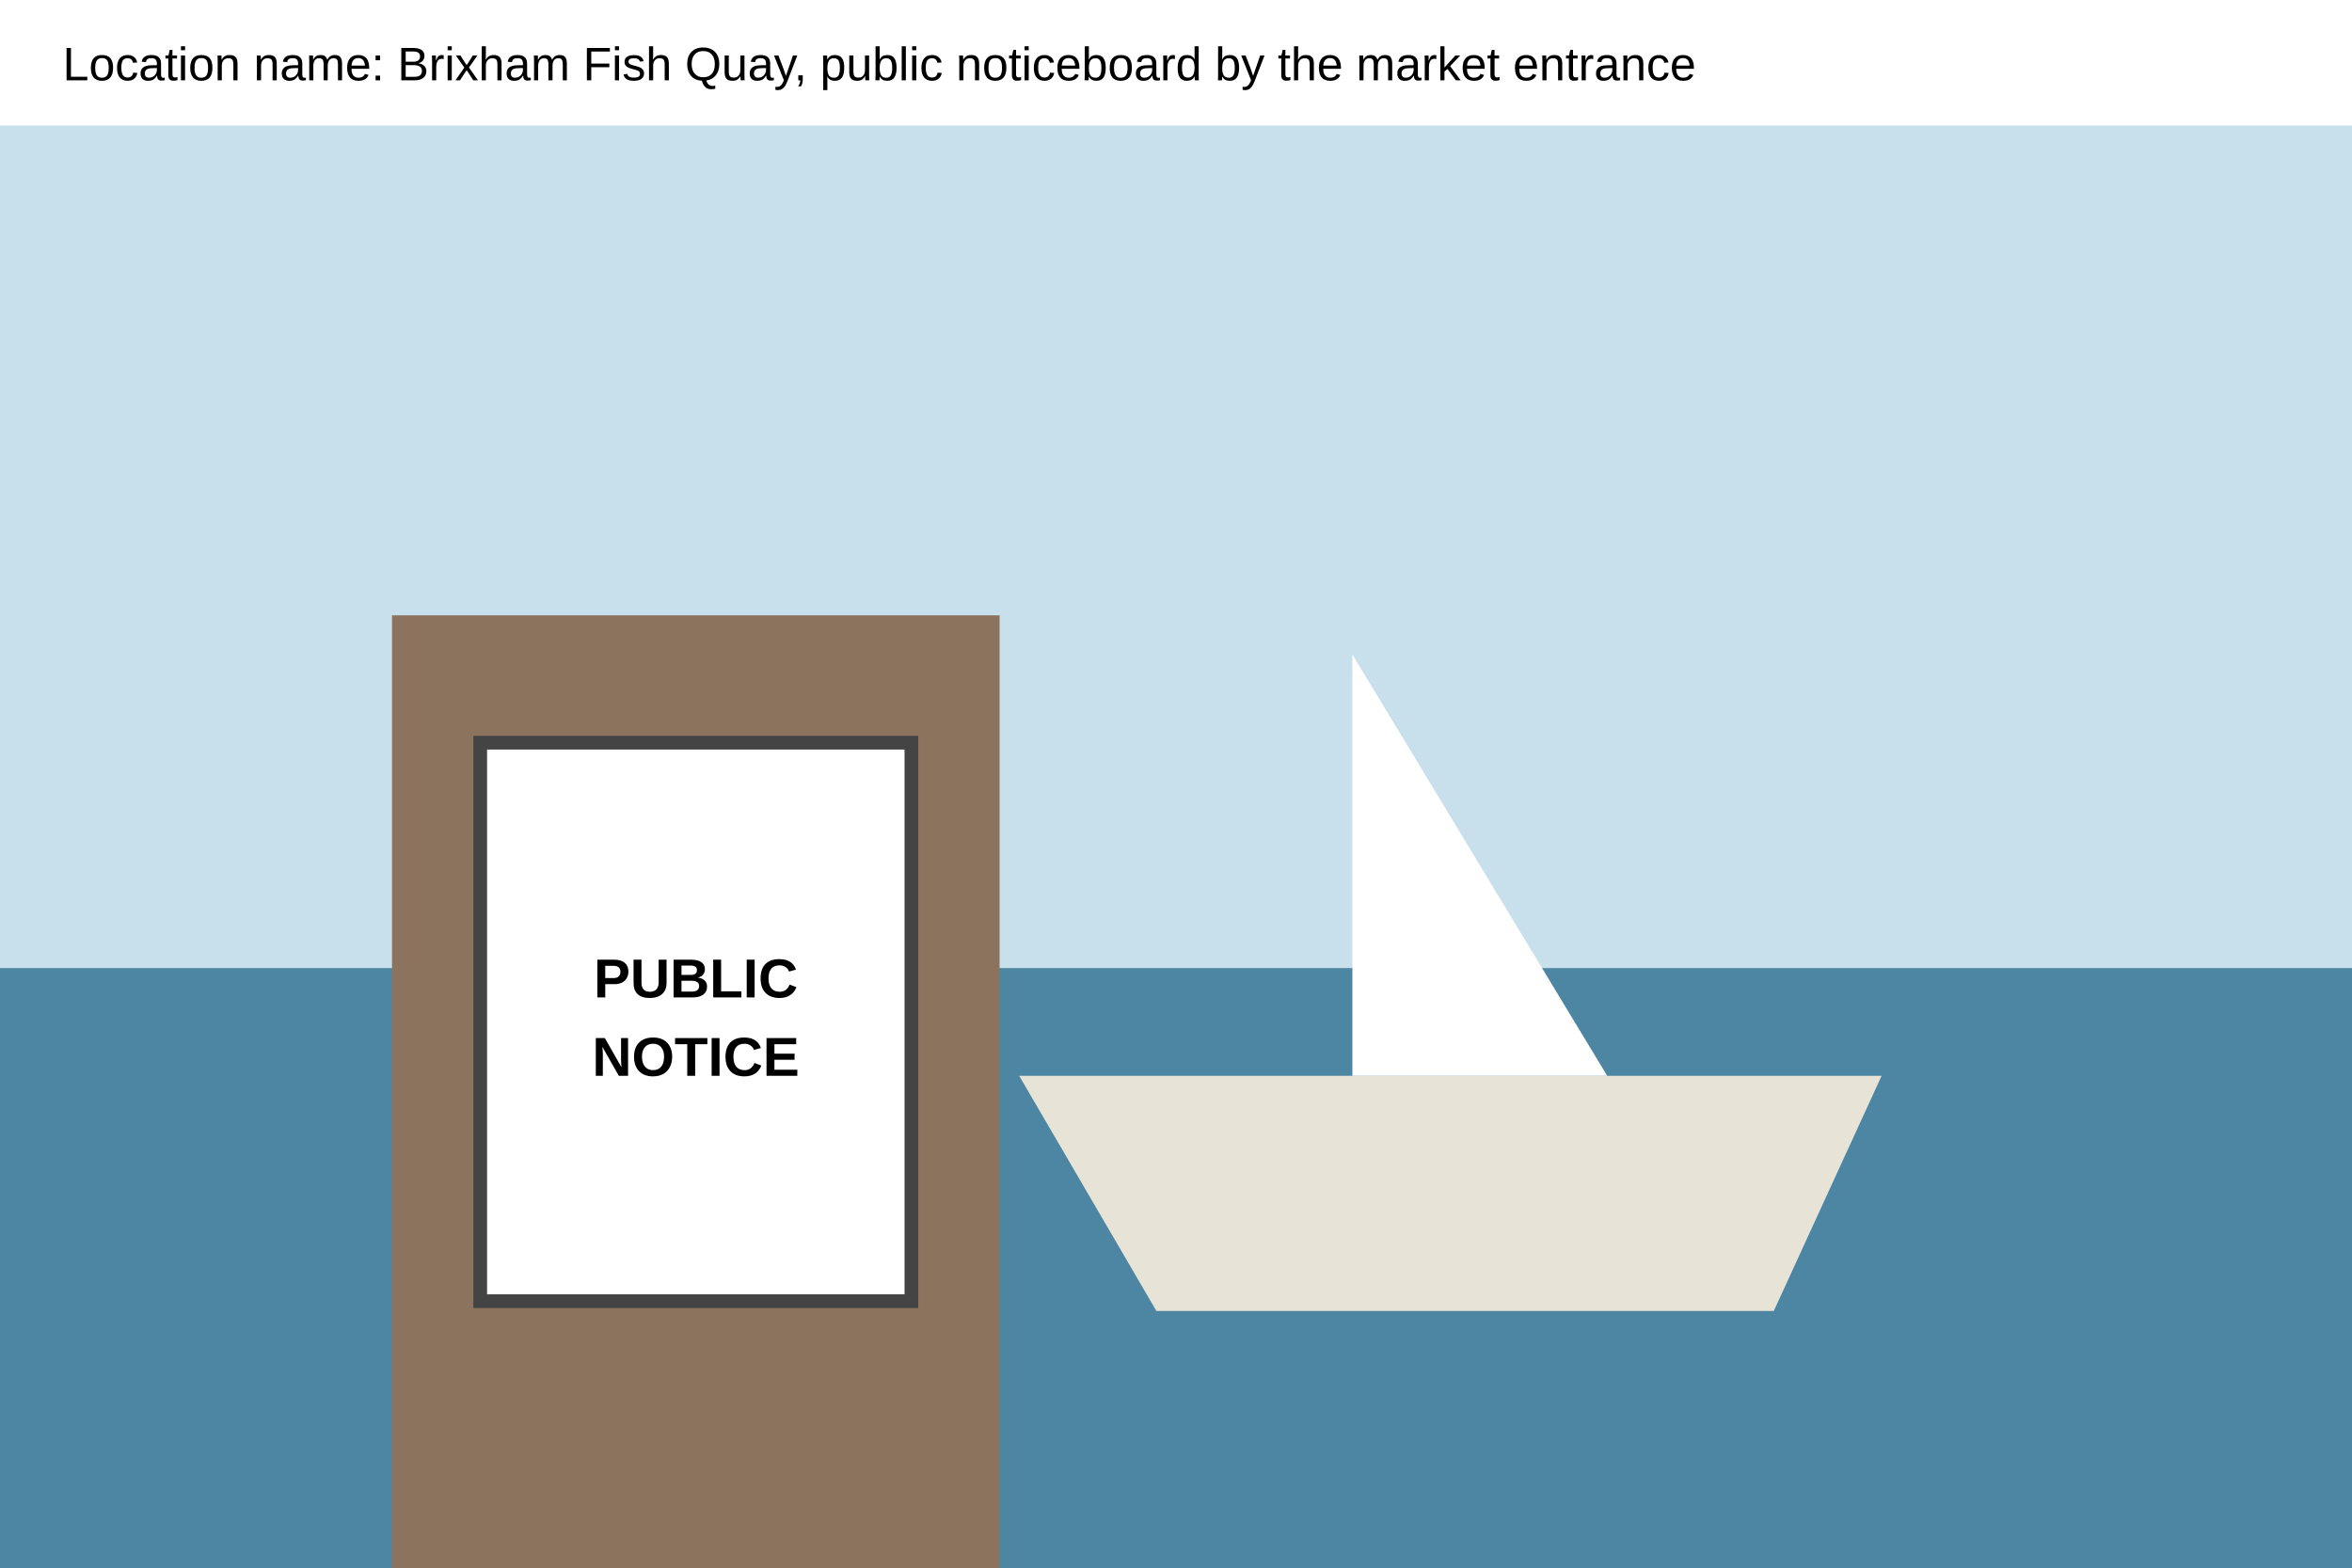
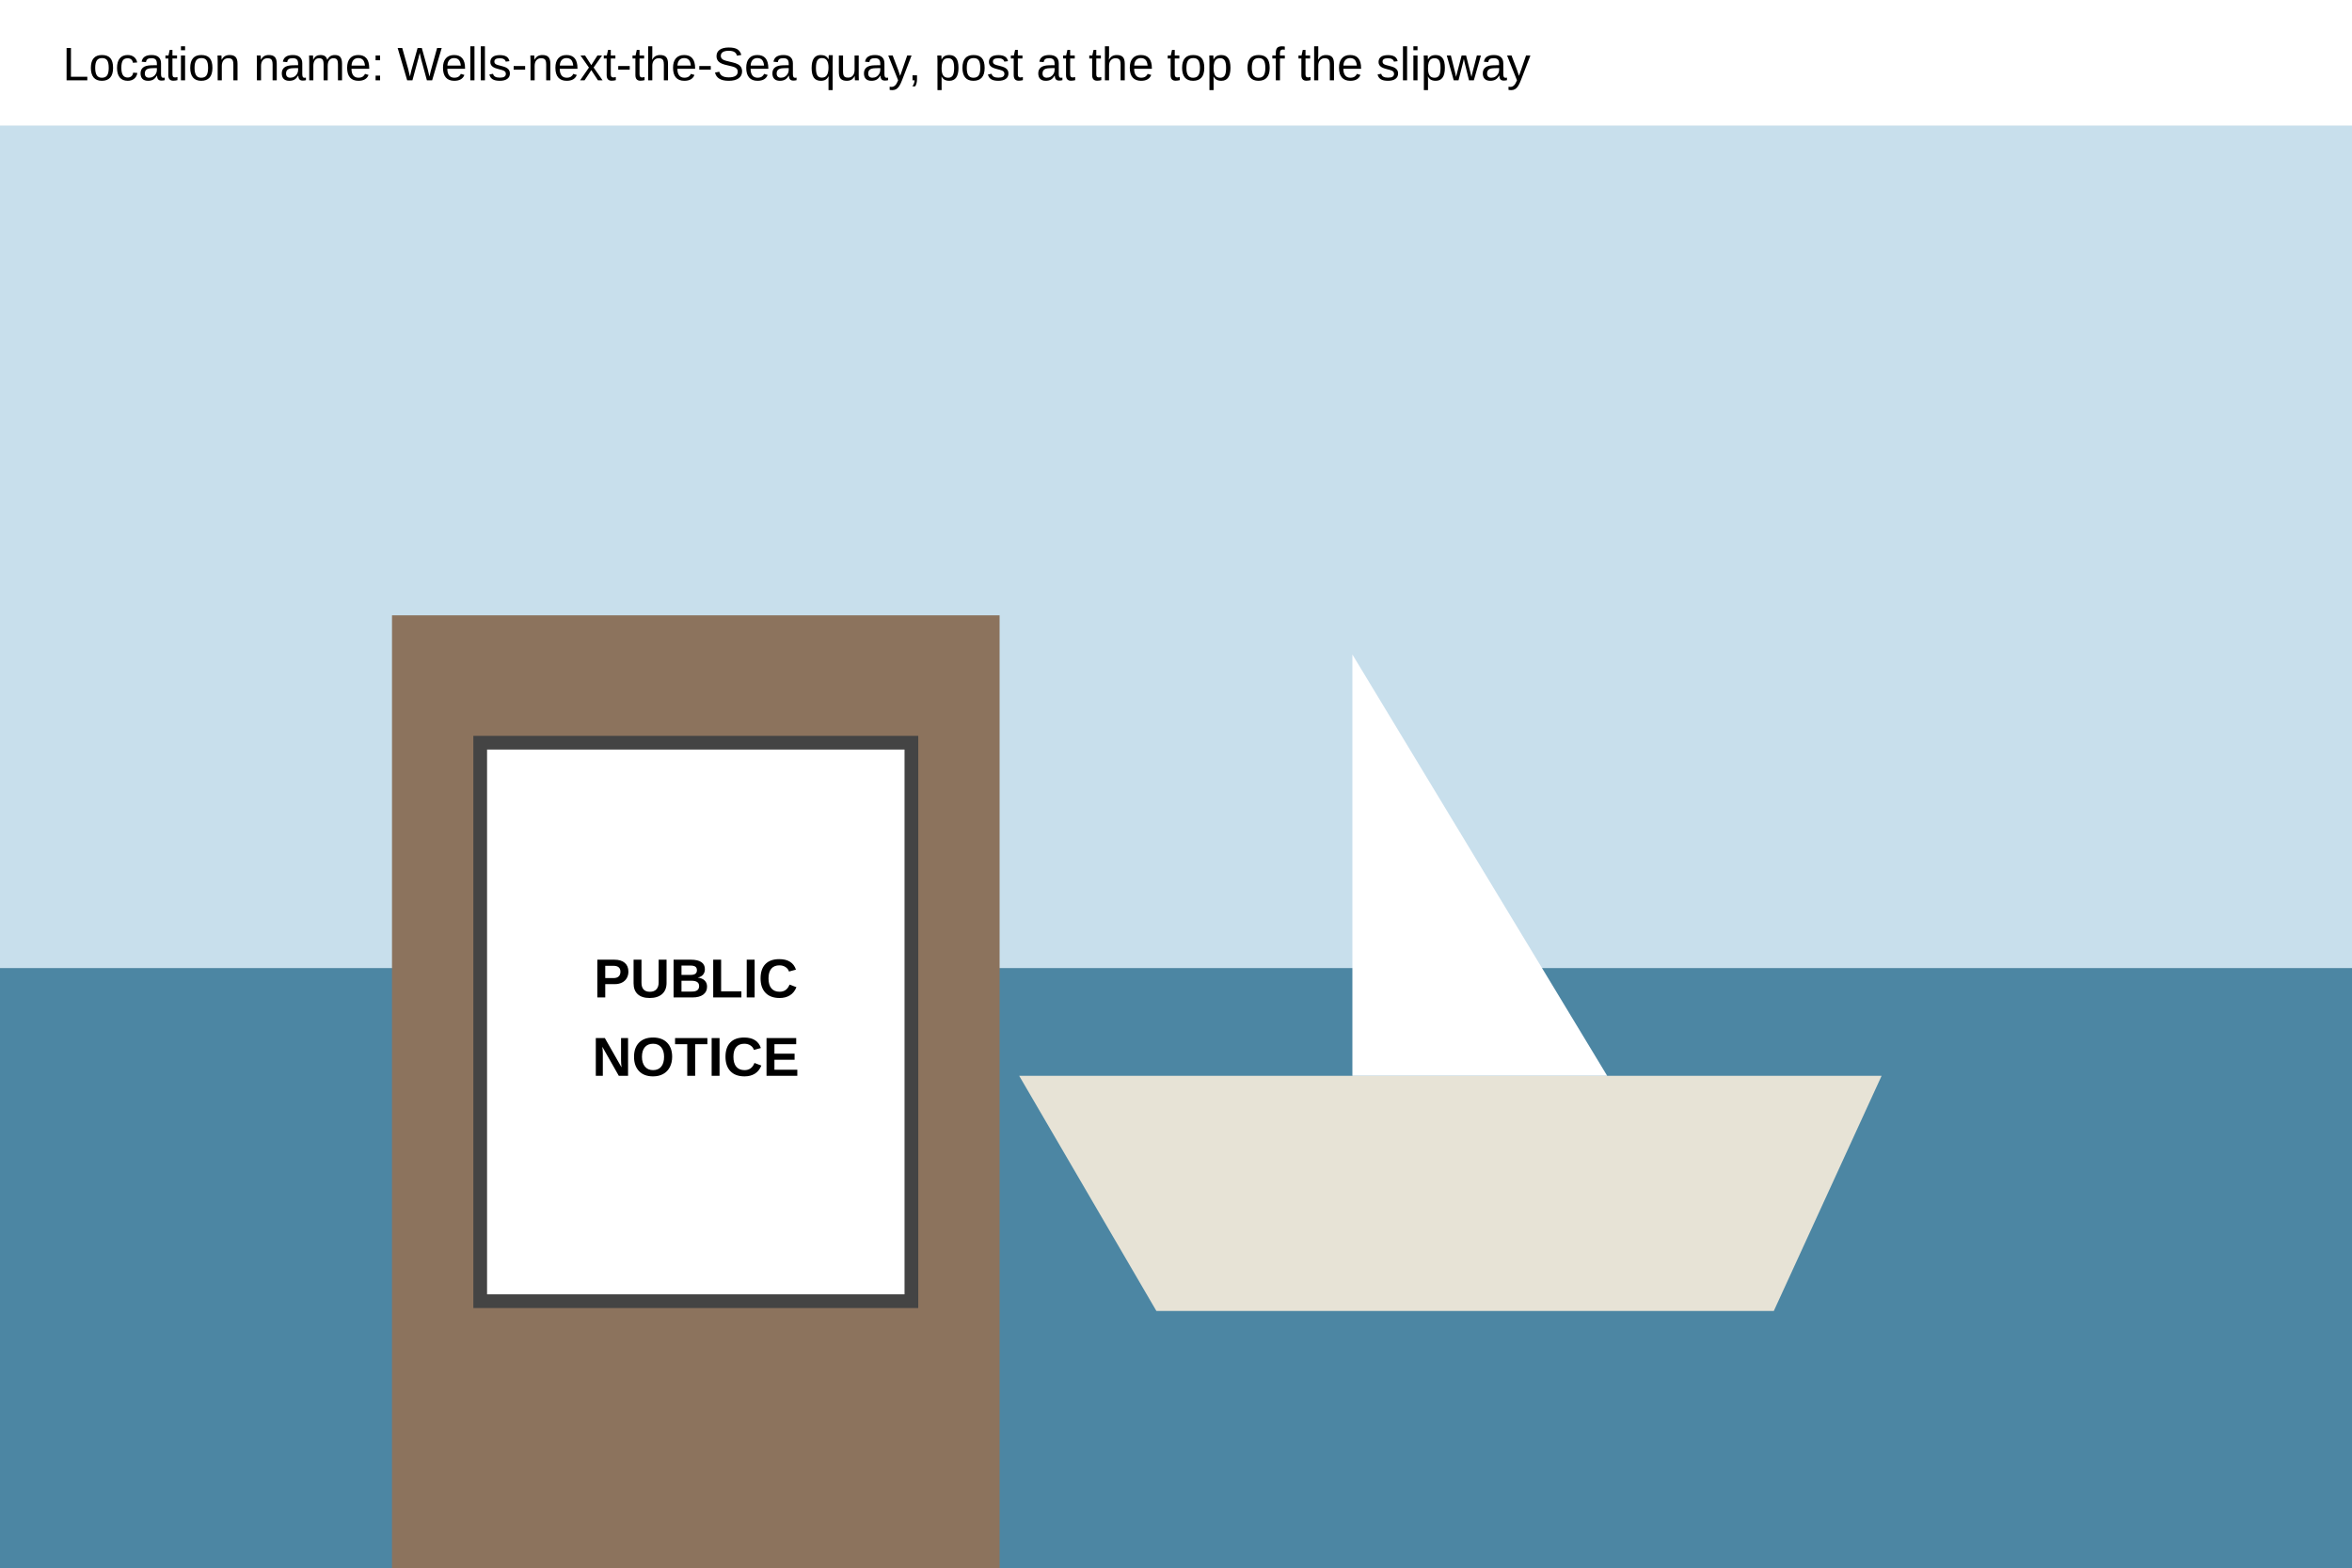
<svg xmlns="http://www.w3.org/2000/svg" width="1200" height="800" viewBox="0 0 1200 800">
  <g transform="translate(0 64)">
    <rect width="1200" height="430" fill="#c8dfec" />
    <rect y="430" width="1200" height="370" fill="#4c86a3" />
    <path d="M520 485h440l-55 120H590z" fill="#e7e3d6" />
    <path d="M690 485V270l130 215z" fill="#fff" />
    <path d="M200 800V250h310v550z" fill="#8c735d" />
    <rect x="245" y="315" width="220" height="285" fill="#fff" stroke="#444" stroke-width="7" />
    <text x="355" y="445" text-anchor="middle" font-family="Arial" font-size="28" font-weight="700">PUBLIC</text>
    <text x="355" y="485" text-anchor="middle" font-family="Arial" font-size="28" font-weight="700">NOTICE</text>
  </g>
  <rect width="1200" height="64" fill="#fff" />
-   <text x="32" y="41" font-family="Arial" font-size="24">Location name: Brixham Fish Quay, public noticeboard by the market entrance</text>
+   <text x="32" y="41" font-family="Arial" font-size="24">Location name: Wells-next-the-Sea quay, post at the top of the slipway</text>
</svg>
